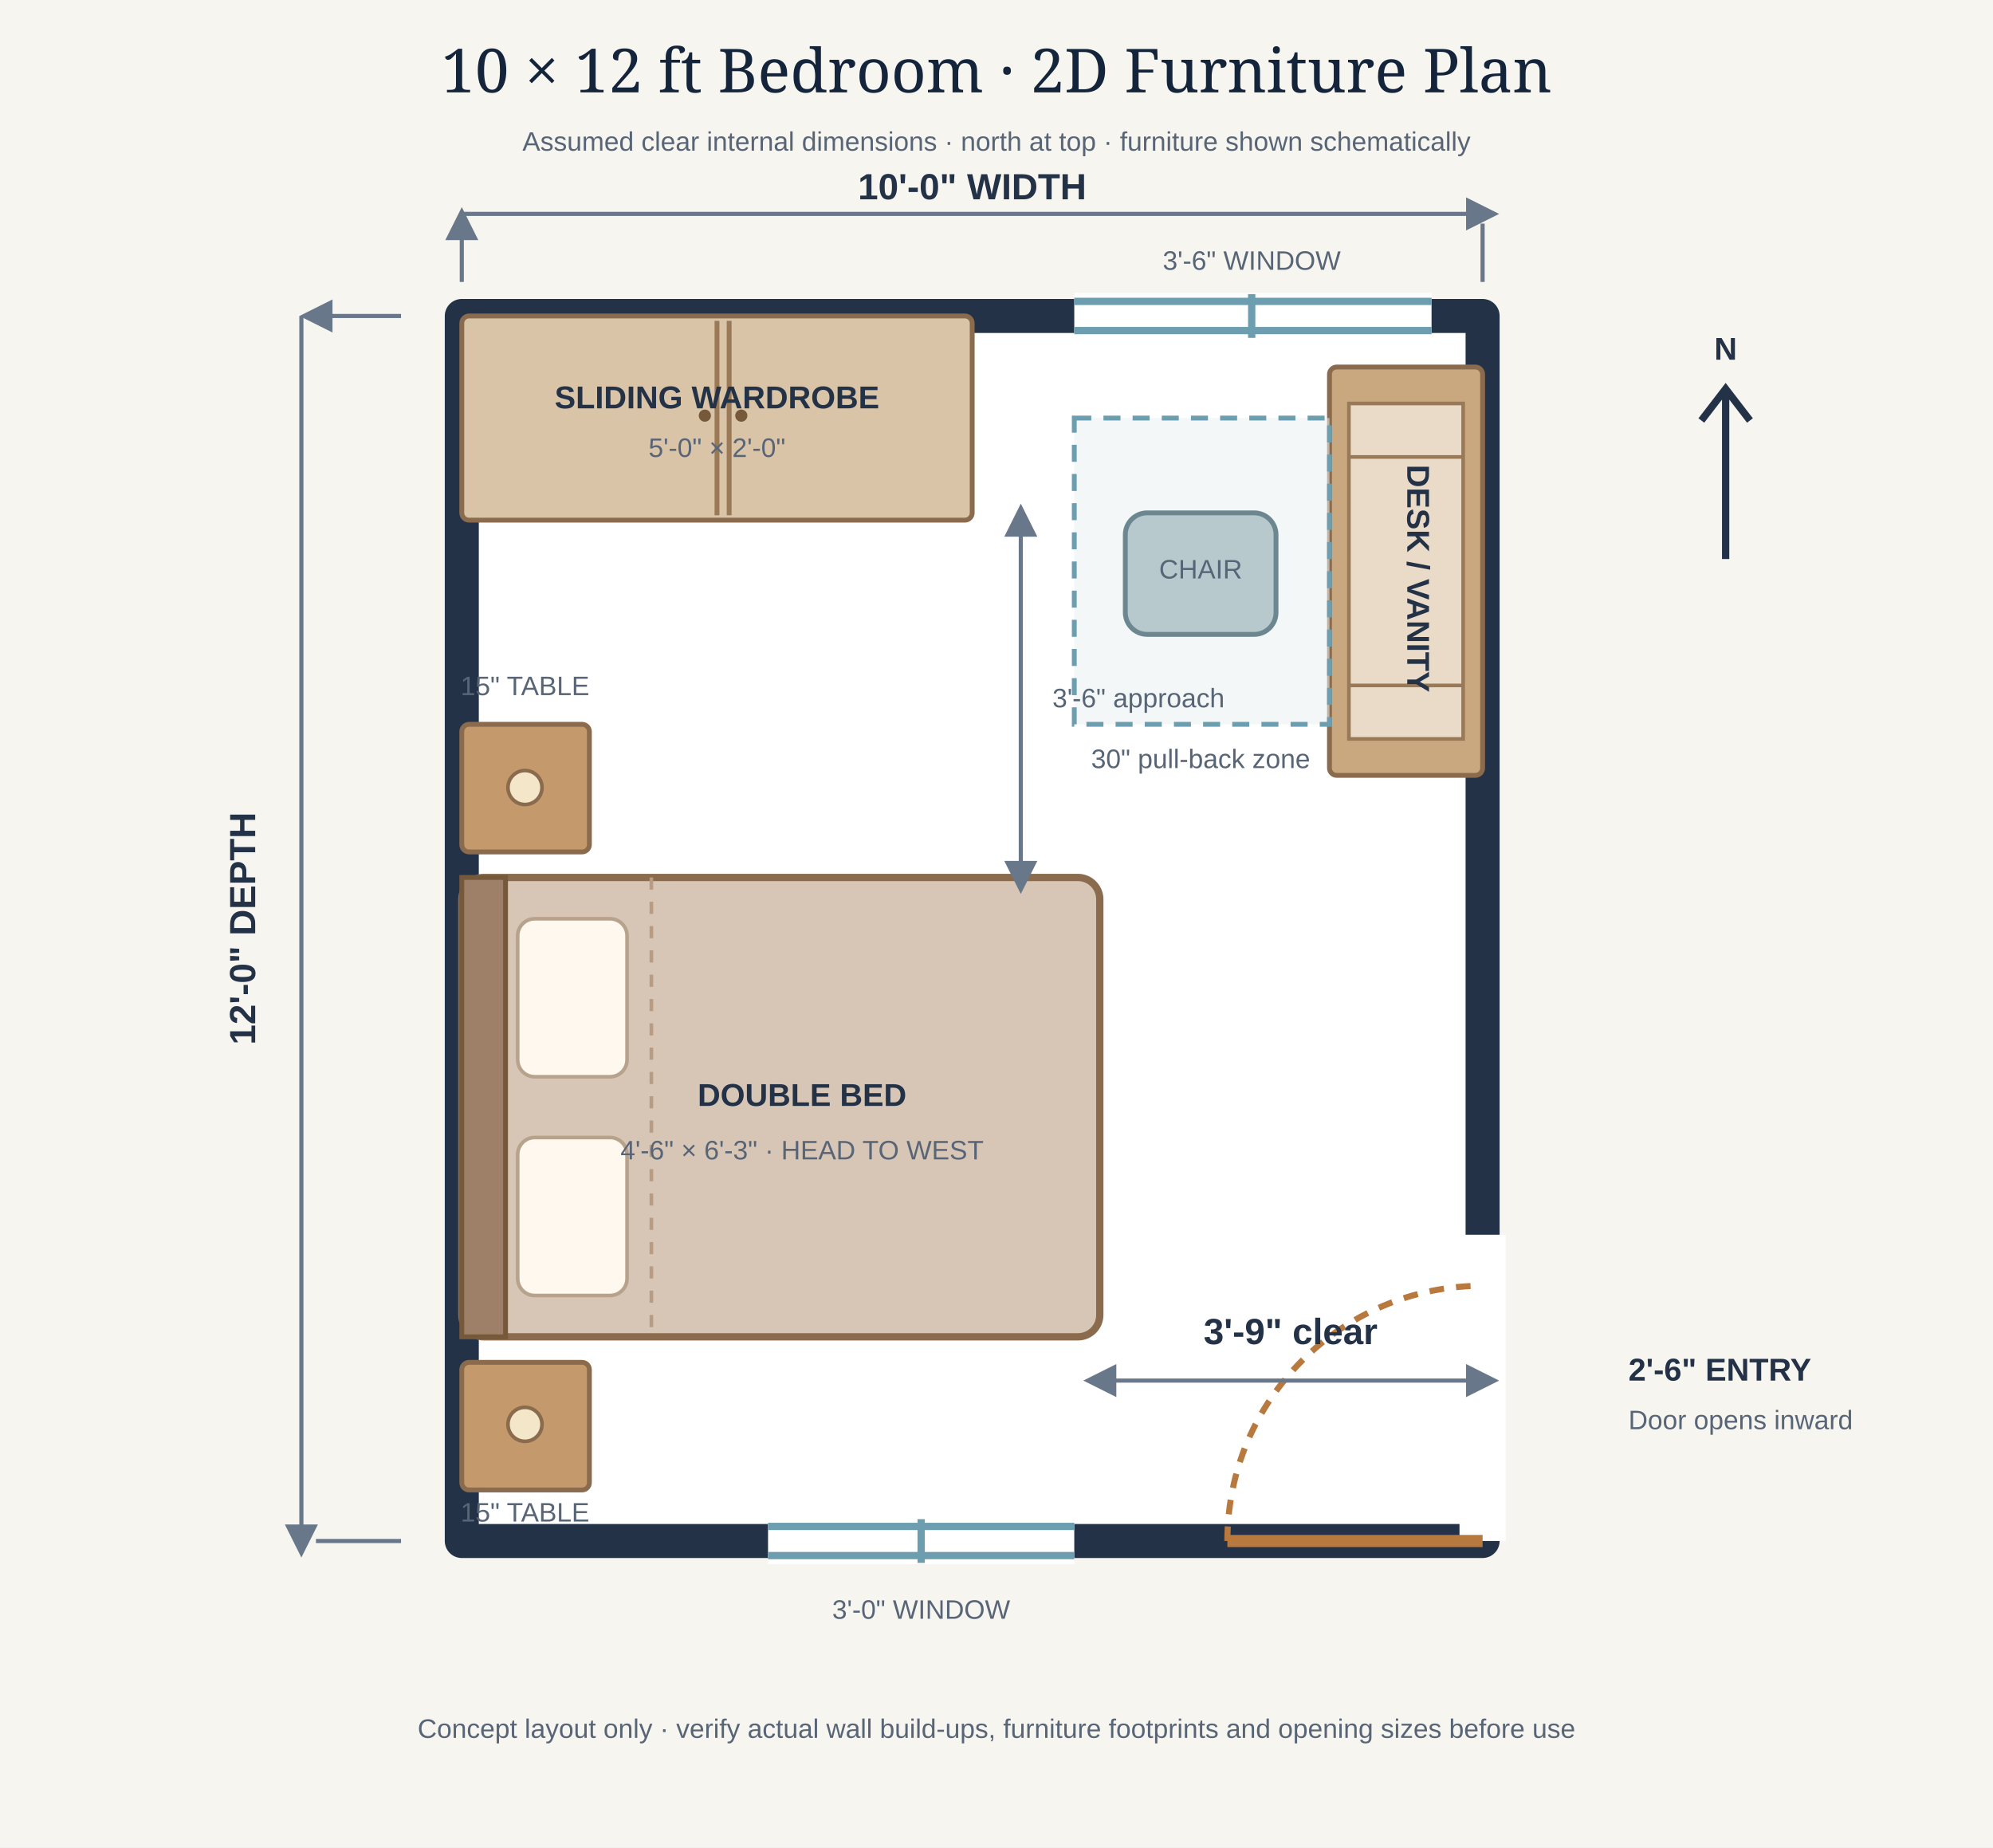
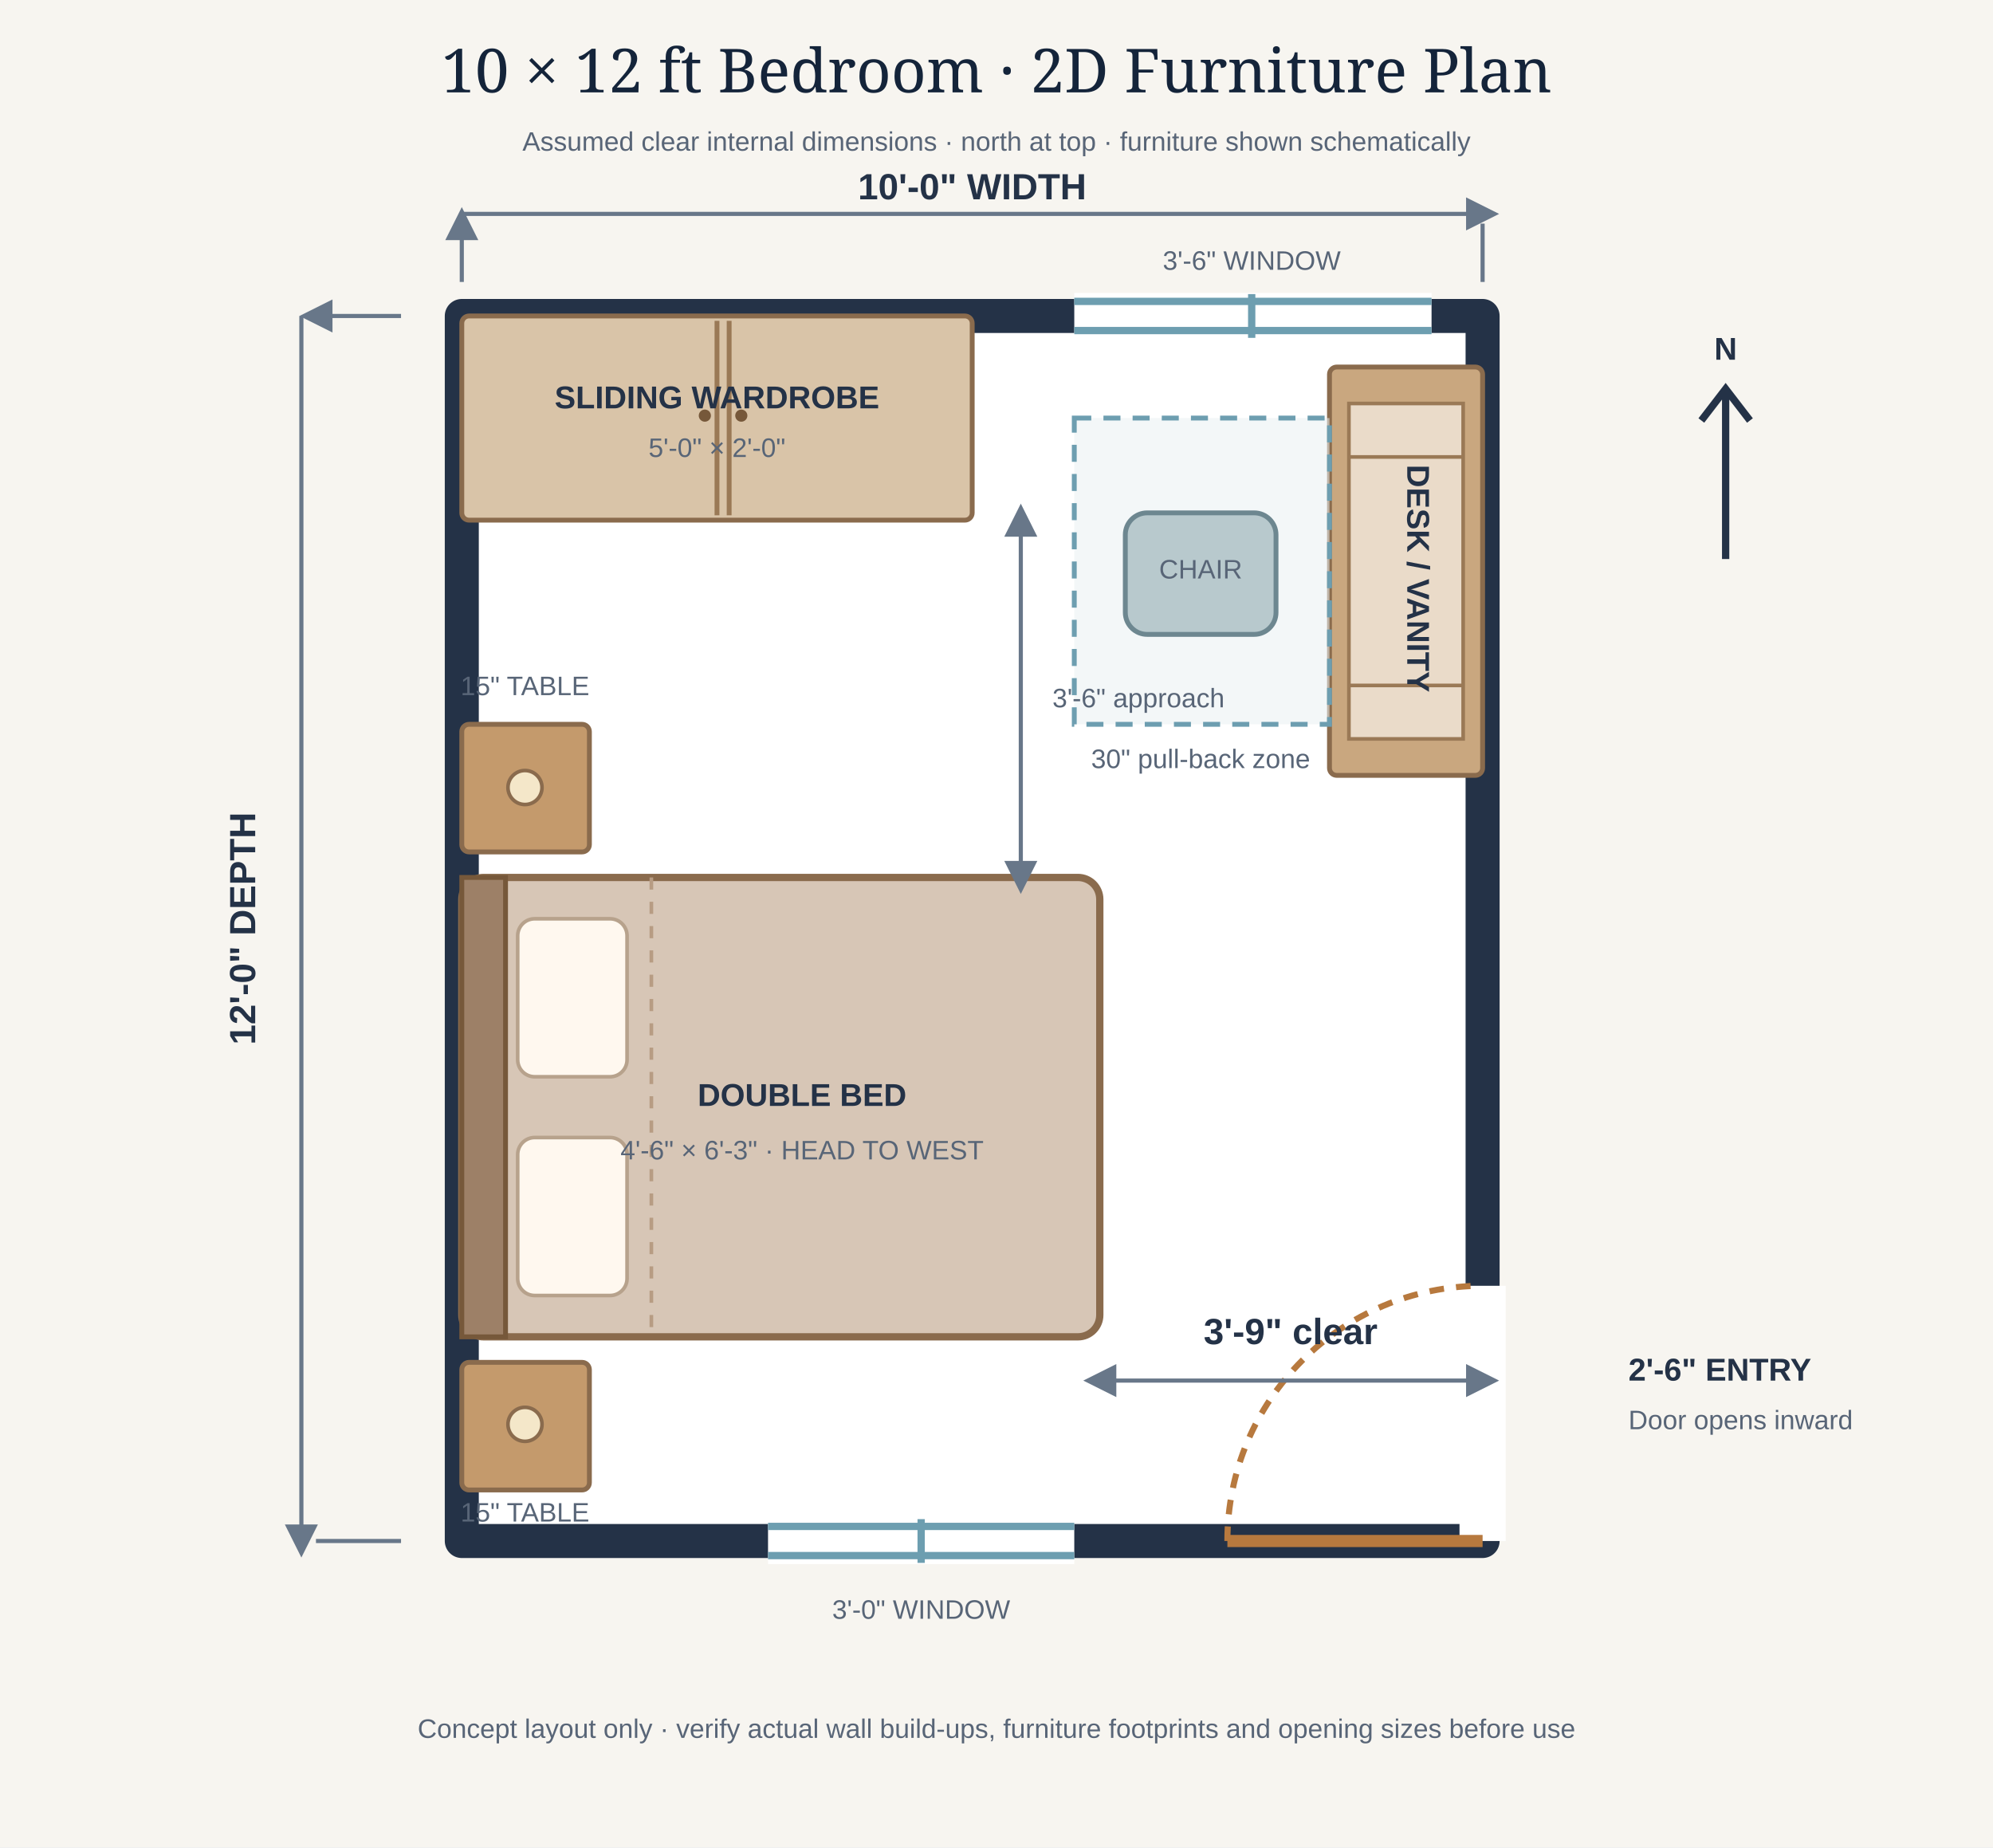
<svg xmlns="http://www.w3.org/2000/svg" viewBox="0 0 820 760" role="img" aria-labelledby="title desc">
  <defs>
    <marker id="arrow" markerWidth="8" markerHeight="8" refX="4" refY="4" orient="auto-start-reverse">
      <path d="M0 0L8 4L0 8Z" fill="#687789" />
    </marker>
    <style>
    .dim{stroke:#687789;stroke-width:1.7;fill:none;marker-start:url(#arrow);marker-end:url(#arrow)}
    .dimtxt{font:700 15px Arial,sans-serif;fill:#243247}
    .label{font:700 13px Arial,sans-serif;fill:#243247}
    .small{font:11px Arial,sans-serif;fill:#586577}
    .wall{stroke:#243247;stroke-width:14;fill:#fff;stroke-linejoin:round}
    .furn{stroke:#8a6b4d;stroke-width:2}
  </style>
  </defs>
  <rect width="820" height="760" fill="#f7f5f0" />
  <text x="410" y="38" text-anchor="middle" font-family="Georgia,serif" font-size="25" fill="#14243a">10 × 12 ft Bedroom · 2D Furniture Plan</text>
  <text x="410" y="62" text-anchor="middle" class="small">Assumed clear internal dimensions · north at top · furniture shown schematically</text>
  <rect x="190" y="130" width="420" height="504" class="wall" />
  <path d="M442 130H589" stroke="#fff" stroke-width="19" />
  <path d="M442 124H589M442 136H589M515 121V139" stroke="#6d9eb0" stroke-width="3" fill="none" />
  <text x="515" y="111" text-anchor="middle" class="small">3'-6" WINDOW</text>
  <path d="M316 634H442" stroke="#fff" stroke-width="19" />
  <path d="M316 628H442M316 640H442M379 625V643" stroke="#6d9eb0" stroke-width="3" fill="none" />
  <text x="379" y="666" text-anchor="middle" class="small">3'-0" WINDOW</text>
-   <path d="M610 508V634" stroke="#fff" stroke-width="19" />
+   <path d="M610 529V634" stroke="#fff" stroke-width="19" />
  <path d="M610 634L505 634" stroke="#b7793e" stroke-width="5" fill="none" />
  <path d="M505 634A105 105 0 0 1 610 529" stroke="#b7793e" stroke-width="2.5" stroke-dasharray="6 5" fill="none" />
  <text x="670" y="568" class="label">2'-6" ENTRY</text>
  <text x="670" y="588" class="small">Door opens inward</text>
  <rect x="190" y="130" width="210" height="84" rx="3" fill="#d9c4a8" class="furn" />
  <path d="M295 132V212M300 132V212" stroke="#9a7956" stroke-width="2" />
  <circle cx="290" cy="171" r="2.5" fill="#76583a" />
  <circle cx="305" cy="171" r="2.5" fill="#76583a" />
  <text x="295" y="168" text-anchor="middle" class="label">SLIDING WARDROBE</text>
  <text x="295" y="188" text-anchor="middle" class="small">5'-0" × 2'-0"</text>
  <rect x="547" y="151" width="63" height="168" rx="3" fill="#c9a77f" class="furn" />
  <rect x="555" y="166" width="47" height="138" fill="#eadbc9" stroke="#9a7956" stroke-width="1.5" />
  <path d="M555 188H602M555 282H602" stroke="#9a7956" stroke-width="1.5" />
  <text x="579" y="238" text-anchor="middle" class="label" transform="rotate(90 579 238)">DESK / VANITY</text>
  <text x="579" y="238" text-anchor="middle" class="small" transform="rotate(90 579 238)" />
  <rect x="442" y="172" width="105" height="126" fill="#e8f0f2" fill-opacity=".55" stroke="#6d9eb0" stroke-width="2" stroke-dasharray="7 5" />
  <rect x="463" y="211" width="62" height="50" rx="9" fill="#b8c9cd" stroke="#6d8790" stroke-width="2" />
  <text x="494" y="238" text-anchor="middle" class="small">CHAIR</text>
  <text x="494" y="316" text-anchor="middle" class="small">30" pull-back zone</text>
  <rect x="190" y="361" width="262.5" height="189" rx="9" fill="#d7c6b6" stroke="#8a6b4d" stroke-width="3" />
  <rect x="190" y="361" width="18" height="189" fill="#9d8067" stroke="#76583a" stroke-width="2" />
  <rect x="213" y="378" width="45" height="65" rx="7" fill="#fff8ef" stroke="#b7a28c" stroke-width="1.5" />
  <rect x="213" y="468" width="45" height="65" rx="7" fill="#fff8ef" stroke="#b7a28c" stroke-width="1.5" />
  <path d="M268 361V550" stroke="#b79c83" stroke-width="1.5" stroke-dasharray="5 5" />
  <text x="330" y="455" text-anchor="middle" class="label">DOUBLE BED</text>
  <text x="330" y="477" text-anchor="middle" class="small">4'-6" × 6'-3" · HEAD TO WEST</text>
  <rect x="190" y="298" width="52.5" height="52.5" rx="3" fill="#c49a6c" class="furn" />
  <circle cx="216" cy="324" r="7" fill="#f4e7c9" stroke="#8a6b4d" stroke-width="1.5" />
  <text x="216" y="286" text-anchor="middle" class="small">15" TABLE</text>
  <rect x="190" y="560.5" width="52.5" height="52.5" rx="3" fill="#c49a6c" class="furn" />
  <circle cx="216" cy="586" r="7" fill="#f4e7c9" stroke="#8a6b4d" stroke-width="1.5" />
  <text x="216" y="626" text-anchor="middle" class="small">15" TABLE</text>
  <path d="M452.5 568H610" class="dim" />
  <text x="531" y="553" text-anchor="middle" class="dimtxt">3'-9" clear</text>
  <path d="M420 214V361" class="dim" />
  <text x="433" y="291" class="small">3'-6" approach</text>
  <path d="M190 92V116M610 92V116M190 88H610" class="dim" />
  <text x="400" y="82" text-anchor="middle" class="dimtxt">10'-0" WIDTH</text>
  <path d="M130 130H165M130 634H165M124 130V634" class="dim" />
  <text x="105" y="382" text-anchor="middle" class="dimtxt" transform="rotate(-90 105 382)">12'-0" DEPTH</text>
  <path d="M710 230V160M700 173L710 160L720 173" stroke="#243247" stroke-width="3" fill="none" />
  <text x="710" y="148" text-anchor="middle" class="label">N</text>
  <text x="410" y="715" text-anchor="middle" class="small">Concept layout only · verify actual wall build-ups, furniture footprints and opening sizes before use</text>
</svg>
